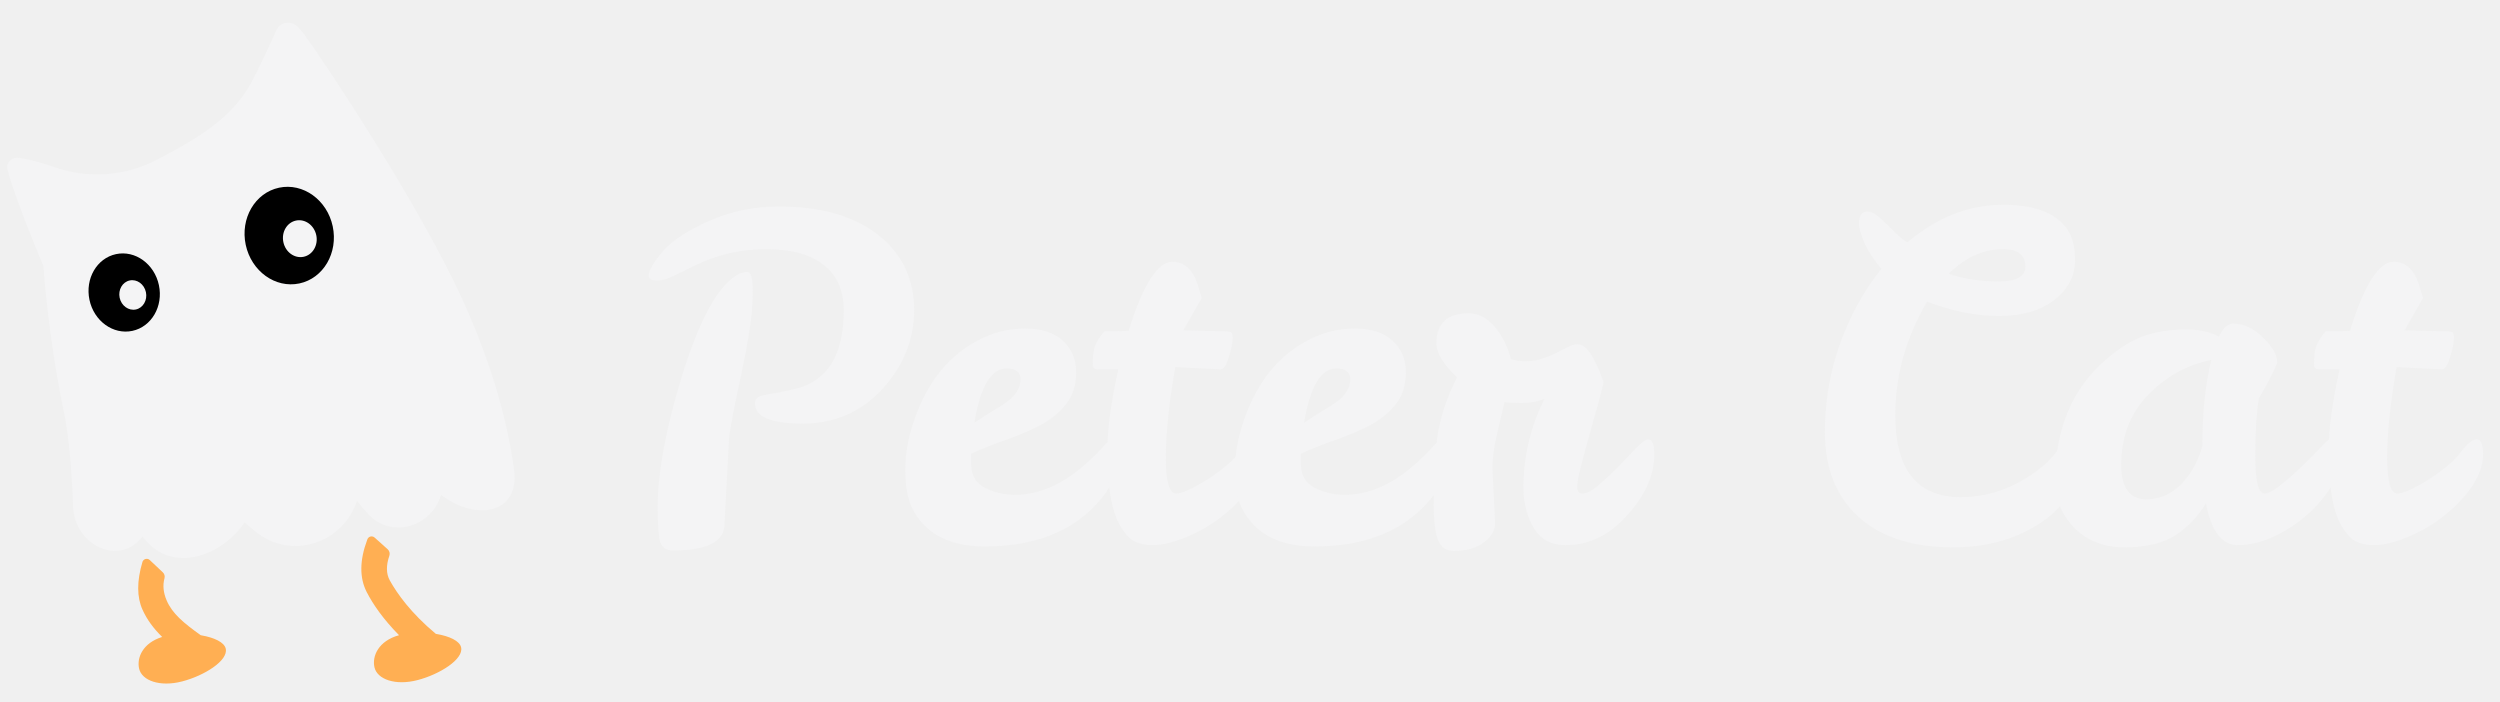
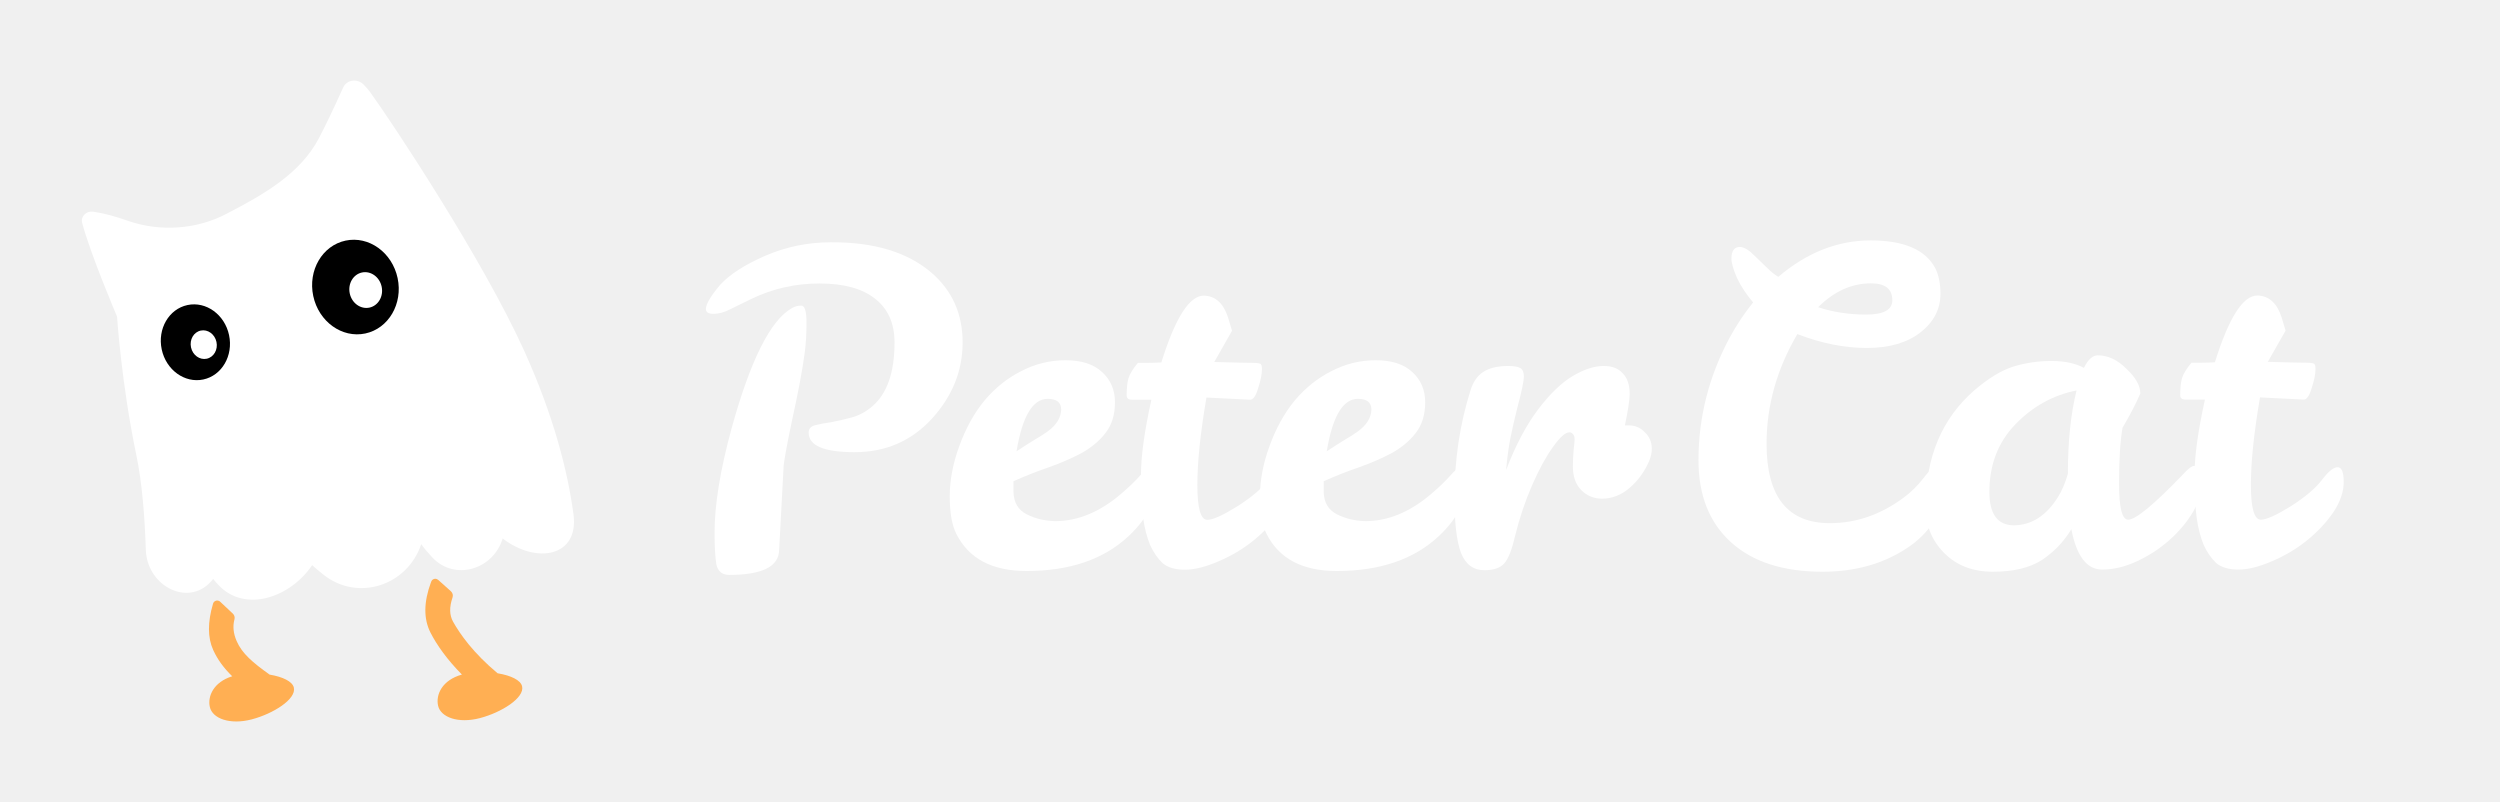
- <svg xmlns="http://www.w3.org/2000/svg" width="114" height="32" viewBox="0 0 114 32" fill="none">
-   <path fill-rule="evenodd" clip-rule="evenodd" d="M17.017 24.474C17.04 24.482 17.062 24.496 17.081 24.512L17.679 25.048C17.761 25.122 17.791 25.236 17.755 25.34C17.6 25.791 17.608 26.169 17.778 26.473C18.104 27.058 18.73 27.951 19.876 28.905L19.913 28.911C20.493 29.01 20.958 29.223 21.026 29.517C21.152 30.061 20.05 30.75 19.038 31.013C18.025 31.276 17.202 30.976 17.076 30.432C16.957 29.916 17.263 29.223 18.196 28.965C17.481 28.239 17.014 27.567 16.724 27.002C16.389 26.351 16.395 25.557 16.743 24.621L16.753 24.593C16.793 24.487 16.911 24.434 17.017 24.474ZM6.748 25.491C6.778 25.5 6.806 25.517 6.83 25.539L7.424 26.098C7.498 26.167 7.527 26.27 7.501 26.367C7.414 26.69 7.448 27.028 7.6 27.382C7.859 27.981 8.363 28.4 9.155 28.967L9.191 28.973C9.766 29.073 10.226 29.285 10.293 29.577C10.419 30.121 9.318 30.81 8.305 31.073C7.292 31.336 6.469 31.036 6.344 30.492C6.227 29.989 6.515 29.317 7.395 29.045C7.004 28.662 6.71 28.267 6.5 27.806C6.238 27.229 6.236 26.503 6.494 25.63C6.526 25.522 6.639 25.46 6.748 25.491Z" fill="#FFAF53" />
-   <path fill-rule="evenodd" clip-rule="evenodd" d="M7.15 7.285C5.724 8.044 3.985 8.156 2.462 7.618C1.938 7.433 1.393 7.277 0.896 7.204C0.881 7.202 0.865 7.2 0.849 7.198C0.543 7.155 0.259 7.419 0.337 7.718C0.723 9.184 1.98 12.132 1.98 12.132C1.98 12.132 2.183 15.271 2.887 18.646C3.161 19.956 3.284 21.59 3.333 23.099C3.39 24.851 5.433 25.859 6.499 24.466C6.575 24.562 6.659 24.658 6.748 24.753C8.001 26.084 10.134 25.337 11.153 23.819C11.327 23.974 11.502 24.121 11.678 24.261C13.292 25.549 15.631 24.79 16.283 22.83C16.415 23.023 16.599 23.239 16.811 23.463C17.862 24.573 19.672 24.029 20.112 22.566C21.713 23.788 23.711 23.424 23.442 21.428C23.172 19.415 22.522 16.834 21.13 13.751C19.186 9.445 14.867 2.926 13.855 1.543C13.802 1.469 13.699 1.355 13.584 1.232C13.299 0.928 12.784 0.979 12.613 1.359C12.171 2.339 11.789 3.137 11.467 3.751C10.601 5.401 8.877 6.389 7.223 7.247C7.199 7.26 7.174 7.272 7.15 7.285Z" fill="#F4F4F5" />
-   <path fill-rule="evenodd" clip-rule="evenodd" d="M13.653 12.925C14.748 12.693 15.428 11.526 15.172 10.32C14.916 9.115 13.82 8.326 12.725 8.559C11.629 8.792 10.949 9.958 11.205 11.164C11.462 12.37 12.557 13.158 13.653 12.925ZM13.847 11.709C14.261 11.621 14.519 11.18 14.422 10.724C14.325 10.268 13.91 9.97 13.496 10.058C13.082 10.146 12.825 10.587 12.922 11.043C13.018 11.499 13.433 11.797 13.847 11.709Z" fill="black" />
-   <path fill-rule="evenodd" clip-rule="evenodd" d="M6.035 15.088C6.909 14.902 7.452 13.968 7.246 13.002C7.041 12.035 6.165 11.402 5.291 11.588C4.416 11.774 3.874 12.708 4.08 13.675C4.285 14.641 5.16 15.274 6.035 15.088ZM6.196 14.112C6.526 14.042 6.731 13.688 6.654 13.323C6.576 12.957 6.245 12.718 5.914 12.789C5.584 12.859 5.379 13.212 5.456 13.578C5.534 13.943 5.865 14.182 6.196 14.112Z" fill="black" />
-   <path d="M33.036 23.896C33.036 24.7 32.252 25.102 30.685 25.102C30.344 25.102 30.14 24.932 30.071 24.591C30.017 24.237 29.989 23.746 29.989 23.119C29.989 21.797 30.255 20.161 30.787 18.212C31.673 14.995 32.62 13.1 33.629 12.527C33.765 12.446 33.915 12.405 34.079 12.405C34.242 12.405 34.324 12.671 34.324 13.202C34.324 13.734 34.297 14.204 34.242 14.613C34.133 15.431 33.936 16.487 33.65 17.782C33.377 19.077 33.241 19.841 33.241 20.072L33.036 23.896ZM34.427 18.396C34.427 18.218 34.522 18.103 34.713 18.048C34.917 17.994 35.169 17.946 35.469 17.905C35.769 17.851 36.096 17.776 36.451 17.68C36.805 17.585 37.132 17.407 37.432 17.148C38.127 16.549 38.475 15.547 38.475 14.143C38.475 13.243 38.168 12.555 37.555 12.078C36.955 11.6 36.083 11.362 34.938 11.362C33.806 11.362 32.743 11.6 31.748 12.078C31.38 12.255 31.046 12.418 30.746 12.568C30.46 12.718 30.194 12.793 29.949 12.793C29.703 12.793 29.581 12.718 29.581 12.568C29.581 12.336 29.805 11.955 30.255 11.423C30.705 10.932 31.414 10.476 32.382 10.053C33.363 9.631 34.392 9.419 35.469 9.419C37.501 9.406 39.082 9.883 40.213 10.851C41.195 11.696 41.685 12.793 41.685 14.143C41.685 15.479 41.201 16.678 40.234 17.741C39.266 18.791 38.053 19.316 36.594 19.316C35.149 19.316 34.427 19.009 34.427 18.396Z" fill="#F4F4F5" />
-   <path d="M46.251 22.567C47.315 22.567 48.344 22.144 49.339 21.299C49.707 20.986 50.007 20.7 50.239 20.441C50.47 20.168 50.648 20.032 50.77 20.032C50.961 20.032 51.056 20.222 51.056 20.604C51.056 20.986 50.954 21.415 50.75 21.892C50.545 22.356 50.205 22.812 49.727 23.262C48.555 24.366 46.947 24.918 44.902 24.918C43.28 24.918 42.175 24.332 41.589 23.16C41.385 22.751 41.283 22.165 41.283 21.401C41.283 20.638 41.433 19.848 41.733 19.03C42.032 18.198 42.428 17.482 42.918 16.883C43.423 16.283 44.002 15.819 44.656 15.492C45.311 15.151 46.006 14.981 46.742 14.981C47.492 14.981 48.064 15.165 48.46 15.533C48.869 15.901 49.073 16.378 49.073 16.964C49.073 17.551 48.923 18.035 48.623 18.416C48.337 18.784 47.962 19.098 47.499 19.357C47.035 19.602 46.517 19.827 45.945 20.032C45.386 20.222 44.834 20.441 44.288 20.686V21.197C44.302 21.688 44.507 22.035 44.902 22.24C45.297 22.444 45.747 22.553 46.251 22.567ZM45.904 16.801C45.195 16.801 44.704 17.626 44.431 19.275C44.718 19.084 44.984 18.914 45.229 18.764C45.488 18.614 45.713 18.471 45.904 18.334C46.313 18.035 46.524 17.694 46.538 17.312C46.538 16.971 46.326 16.801 45.904 16.801Z" fill="#F4F4F5" />
-   <path d="M50.933 23.692C50.783 23.323 50.674 22.901 50.606 22.424C50.538 21.933 50.504 21.252 50.504 20.379C50.504 19.507 50.667 18.328 50.995 16.842H50.074C49.911 16.842 49.829 16.774 49.829 16.637C49.829 16.31 49.856 16.044 49.911 15.84C49.979 15.622 50.129 15.376 50.361 15.104H50.851C51.042 15.104 51.247 15.097 51.465 15.083C52.119 12.984 52.787 11.934 53.469 11.934C54.014 11.948 54.395 12.296 54.614 12.977C54.668 13.168 54.73 13.373 54.798 13.591L53.959 15.063C54.913 15.09 55.513 15.104 55.759 15.104C56.018 15.104 56.154 15.131 56.168 15.185C56.195 15.226 56.209 15.295 56.209 15.39C56.209 15.635 56.147 15.942 56.025 16.31C55.915 16.678 55.786 16.855 55.636 16.842L53.591 16.739C53.305 18.402 53.162 19.779 53.162 20.87C53.162 21.96 53.319 22.506 53.632 22.506C53.891 22.506 54.361 22.294 55.043 21.872C55.725 21.436 56.215 21.02 56.515 20.625C56.815 20.229 57.06 20.032 57.251 20.032C57.442 20.032 57.538 20.263 57.538 20.727C57.538 21.19 57.374 21.667 57.047 22.158C56.72 22.635 56.304 23.078 55.8 23.487C55.309 23.882 54.757 24.21 54.143 24.469C53.544 24.728 53.019 24.857 52.569 24.857C52.119 24.857 51.772 24.755 51.526 24.55C51.294 24.332 51.097 24.046 50.933 23.692Z" fill="#F4F4F5" />
-   <path d="M61.287 22.567C62.35 22.567 63.38 22.144 64.375 21.299C64.743 20.986 65.043 20.7 65.275 20.441C65.506 20.168 65.683 20.032 65.806 20.032C65.997 20.032 66.092 20.222 66.092 20.604C66.092 20.986 65.99 21.415 65.786 21.892C65.581 22.356 65.24 22.812 64.763 23.262C63.591 24.366 61.983 24.918 59.938 24.918C58.316 24.918 57.211 24.332 56.625 23.16C56.421 22.751 56.319 22.165 56.319 21.401C56.319 20.638 56.468 19.848 56.768 19.03C57.068 18.198 57.464 17.482 57.954 16.883C58.459 16.283 59.038 15.819 59.692 15.492C60.347 15.151 61.042 14.981 61.778 14.981C62.528 14.981 63.1 15.165 63.496 15.533C63.904 15.901 64.109 16.378 64.109 16.964C64.109 17.551 63.959 18.035 63.659 18.416C63.373 18.784 62.998 19.098 62.535 19.357C62.071 19.602 61.553 19.827 60.981 20.032C60.422 20.222 59.87 20.441 59.324 20.686V21.197C59.338 21.688 59.542 22.035 59.938 22.24C60.333 22.444 60.783 22.553 61.287 22.567ZM60.94 16.801C60.231 16.801 59.74 17.626 59.468 19.275C59.754 19.084 60.02 18.914 60.265 18.764C60.524 18.614 60.749 18.471 60.94 18.334C61.349 18.035 61.56 17.694 61.574 17.312C61.574 16.971 61.362 16.801 60.94 16.801Z" fill="#F4F4F5" />
-   <path d="M68.055 21.361L68.177 23.855C68.177 24.182 68.007 24.475 67.666 24.734C67.325 24.993 66.862 25.123 66.276 25.123C65.935 25.123 65.696 24.946 65.56 24.591C65.437 24.237 65.376 23.719 65.376 23.037C65.376 21.606 65.444 20.488 65.581 19.684C65.731 18.866 66.017 18.041 66.439 17.21C65.812 16.61 65.499 16.092 65.499 15.656C65.499 14.742 65.99 14.286 66.971 14.286C67.475 14.286 67.918 14.552 68.3 15.083C68.573 15.451 68.77 15.881 68.893 16.372C69.084 16.44 69.322 16.474 69.609 16.474C70.004 16.474 70.461 16.344 70.979 16.085L71.51 15.819C71.674 15.738 71.817 15.697 71.94 15.697C72.335 15.697 72.73 16.276 73.126 17.435C73.003 17.966 72.867 18.477 72.717 18.968C72.58 19.459 72.417 20.052 72.226 20.747C72.035 21.442 71.933 21.913 71.919 22.158C71.919 22.39 71.994 22.506 72.144 22.506C72.349 22.506 72.601 22.376 72.901 22.117C73.201 21.858 73.501 21.579 73.8 21.279C74.1 20.965 74.373 20.679 74.618 20.42C74.877 20.161 75.055 20.032 75.15 20.032C75.341 20.032 75.436 20.263 75.436 20.727C75.436 21.667 75.02 22.594 74.189 23.508C73.371 24.421 72.43 24.871 71.367 24.857C70.74 24.857 70.27 24.605 69.956 24.101C69.643 23.596 69.479 22.983 69.466 22.26C69.466 20.829 69.786 19.473 70.427 18.191C70.127 18.314 69.786 18.375 69.404 18.375C69.036 18.375 68.77 18.362 68.607 18.334C68.484 18.852 68.361 19.377 68.239 19.909C68.116 20.427 68.055 20.911 68.055 21.361Z" fill="#F4F4F5" />
-   <path d="M92.866 21.483C93.22 21.224 93.541 20.911 93.827 20.543C94.113 20.161 94.352 19.97 94.543 19.97C94.747 19.97 94.849 20.27 94.849 20.87C94.849 21.456 94.679 22.015 94.338 22.547C94.011 23.064 93.575 23.501 93.029 23.855C91.912 24.591 90.589 24.959 89.063 24.959C87.209 24.959 85.771 24.496 84.748 23.569C83.726 22.642 83.215 21.354 83.215 19.704C83.215 17.673 83.706 15.744 84.687 13.918C85.014 13.318 85.382 12.766 85.791 12.261C85.478 11.893 85.225 11.512 85.034 11.117C84.857 10.708 84.769 10.401 84.769 10.196C84.769 9.828 84.905 9.644 85.178 9.644C85.368 9.658 85.587 9.787 85.832 10.033L86.466 10.646C86.629 10.81 86.8 10.946 86.977 11.055C88.327 9.91 89.778 9.338 91.332 9.338C92.9 9.338 93.915 9.774 94.379 10.646C94.543 10.973 94.624 11.376 94.624 11.853C94.624 12.575 94.311 13.182 93.684 13.672C93.057 14.163 92.212 14.409 91.148 14.409C90.099 14.409 89.008 14.19 87.877 13.754C86.909 15.404 86.425 17.128 86.425 18.927C86.425 21.422 87.42 22.669 89.41 22.669C90.637 22.669 91.789 22.274 92.866 21.483ZM88.858 12.486C89.553 12.718 90.31 12.834 91.128 12.834C91.946 12.834 92.355 12.609 92.355 12.159C92.355 11.628 92.021 11.362 91.353 11.362C90.439 11.362 89.608 11.737 88.858 12.486Z" fill="#F4F4F5" />
-   <path d="M106.378 19.97C106.623 19.97 106.746 20.284 106.746 20.911C106.746 21.252 106.603 21.667 106.317 22.158C106.03 22.635 105.656 23.078 105.192 23.487C104.742 23.882 104.238 24.21 103.679 24.469C103.12 24.728 102.575 24.857 102.043 24.857C101.321 24.857 100.837 24.223 100.591 22.956C100.237 23.542 99.773 24.026 99.201 24.407C98.629 24.775 97.858 24.959 96.89 24.959C95.936 24.959 95.166 24.659 94.58 24.06C93.994 23.46 93.707 22.731 93.721 21.872C93.721 19.554 94.491 17.728 96.032 16.392C96.686 15.833 97.293 15.465 97.852 15.288C98.424 15.111 99.024 15.022 99.651 15.022C100.278 15.022 100.789 15.131 101.184 15.349C101.375 14.954 101.593 14.756 101.839 14.756C102.316 14.756 102.766 14.967 103.188 15.39C103.624 15.799 103.843 16.187 103.843 16.555C103.652 17.005 103.372 17.544 103.004 18.171C102.895 18.798 102.841 19.677 102.841 20.808C102.841 21.94 102.984 22.506 103.27 22.506C103.624 22.506 104.483 21.797 105.846 20.379C106.092 20.107 106.269 19.97 106.378 19.97ZM96.727 21.197C96.727 22.247 97.115 22.771 97.892 22.771C98.724 22.758 99.412 22.315 99.957 21.442C100.148 21.142 100.305 20.774 100.428 20.338C100.428 18.811 100.564 17.503 100.837 16.412C99.733 16.631 98.772 17.162 97.954 18.007C97.136 18.852 96.727 19.916 96.727 21.197Z" fill="#F4F4F5" />
-   <path d="M106.624 23.692C106.474 23.323 106.365 22.901 106.297 22.424C106.229 21.933 106.195 21.252 106.195 20.379C106.195 19.507 106.358 18.328 106.685 16.842H105.765C105.602 16.842 105.52 16.774 105.52 16.637C105.52 16.31 105.547 16.044 105.602 15.84C105.67 15.622 105.82 15.376 106.051 15.104H106.542C106.733 15.104 106.938 15.097 107.156 15.083C107.81 12.984 108.478 11.934 109.159 11.934C109.705 11.948 110.086 12.296 110.304 12.977C110.359 13.168 110.42 13.373 110.489 13.591L109.65 15.063C110.604 15.09 111.204 15.104 111.45 15.104C111.709 15.104 111.845 15.131 111.858 15.185C111.886 15.226 111.899 15.295 111.899 15.39C111.899 15.635 111.838 15.942 111.715 16.31C111.606 16.678 111.477 16.855 111.327 16.842L109.282 16.739C108.996 18.402 108.853 19.779 108.853 20.87C108.853 21.96 109.01 22.506 109.323 22.506C109.582 22.506 110.052 22.294 110.734 21.872C111.415 21.436 111.906 21.02 112.206 20.625C112.506 20.229 112.751 20.032 112.942 20.032C113.133 20.032 113.228 20.263 113.228 20.727C113.228 21.19 113.065 21.667 112.738 22.158C112.411 22.635 111.995 23.078 111.49 23.487C111 23.882 110.448 24.21 109.834 24.469C109.234 24.728 108.71 24.857 108.26 24.857C107.81 24.857 107.462 24.755 107.217 24.55C106.985 24.332 106.788 24.046 106.624 23.692Z" fill="#F4F4F5" />
+ <svg xmlns="http://www.w3.org/2000/svg" width="3567" height="1143" viewBox="0 0 3567 1143" fill="none">
+   <path d="M2715.44 710.562C2726.16 702.725 2735.86 693.237 2744.52 682.1C2753.18 670.55 2760.4 664.775 2766.18 664.775C2772.36 664.775 2775.46 673.85 2775.46 692C2775.46 709.737 2770.3 726.65 2759.99 742.737C2750.09 758.412 2736.89 771.612 2720.39 782.337C2686.56 804.612 2646.55 815.75 2600.35 815.75C2544.25 815.75 2500.73 801.725 2469.79 773.675C2438.86 745.625 2423.39 706.644 2423.39 656.731C2423.39 595.269 2438.24 536.9 2467.94 481.625C2477.84 463.475 2488.98 446.769 2501.35 431.506C2491.86 420.369 2484.23 408.819 2478.46 396.856C2473.09 384.481 2470.41 375.2 2470.41 369.012C2470.41 357.875 2474.54 352.306 2482.79 352.306C2488.56 352.719 2495.16 356.637 2502.59 364.062L2521.77 382.625C2526.72 387.575 2531.88 391.7 2537.24 395C2578.08 360.35 2622.01 343.025 2669.03 343.025C2716.47 343.025 2747.2 356.225 2761.23 382.625C2766.18 392.525 2768.65 404.694 2768.65 419.131C2768.65 440.994 2759.16 459.35 2740.19 474.2C2721.21 489.05 2695.64 496.475 2663.46 496.475C2631.7 496.475 2598.7 489.875 2564.46 476.675C2535.18 526.587 2520.53 578.769 2520.53 633.219C2520.53 708.706 2550.64 746.45 2610.87 746.45C2647.99 746.45 2682.85 734.487 2715.44 710.562ZM2594.16 438.312C2615.2 445.325 2638.09 448.831 2662.84 448.831C2687.59 448.831 2699.97 442.025 2699.97 428.412C2699.97 412.325 2689.86 404.281 2669.65 404.281C2642.01 404.281 2616.85 415.625 2594.16 438.312Z" fill="white" />
+   <path d="M3130.51 664.775C3137.94 664.775 3141.65 674.262 3141.65 693.237C3141.65 703.55 3137.32 716.131 3128.66 730.981C3119.99 745.419 3108.65 758.825 3094.62 771.2C3081.01 783.162 3065.75 793.062 3048.84 800.9C3031.93 808.737 3015.43 812.656 2999.34 812.656C2977.48 812.656 2962.83 793.475 2955.41 755.112C2944.68 772.85 2930.66 787.494 2913.33 799.044C2896.01 810.181 2872.7 815.75 2843.41 815.75C2814.54 815.75 2791.23 806.675 2773.49 788.525C2755.76 770.375 2747.09 748.306 2747.51 722.319C2747.51 652.194 2770.81 596.919 2817.42 556.494C2837.22 539.581 2855.58 528.444 2872.49 523.081C2889.82 517.719 2907.97 515.037 2926.94 515.037C2945.92 515.037 2961.39 518.337 2973.35 524.937C2979.12 512.975 2985.73 506.994 2993.15 506.994C3007.59 506.994 3021.2 513.387 3033.99 526.175C3047.19 538.55 3053.79 550.306 3053.79 561.444C3048.01 575.056 3039.56 591.35 3028.42 610.325C3025.12 629.3 3023.47 655.906 3023.47 690.144C3023.47 724.381 3027.8 741.5 3036.46 741.5C3047.19 741.5 3073.18 720.05 3114.43 677.15C3121.85 668.9 3127.21 664.775 3130.51 664.775ZM2838.46 701.9C2838.46 733.662 2850.22 749.544 2873.73 749.544C2898.89 749.131 2919.72 735.725 2936.22 709.325C2942 700.25 2946.74 689.112 2950.46 675.912C2950.46 629.712 2954.58 590.112 2962.83 557.112C2929.42 563.712 2900.34 579.8 2875.59 605.375C2850.84 630.95 2838.46 663.125 2838.46 701.9Z" fill="white" />
+   <path d="M3144.14 777.387C3139.61 766.25 3136.31 753.462 3134.24 739.025C3132.18 724.175 3131.15 703.55 3131.15 677.15C3131.15 650.75 3136.1 615.069 3146 570.106H3118.16C3113.21 570.106 3110.73 568.044 3110.73 563.919C3110.73 554.019 3111.56 545.975 3113.21 539.787C3115.27 533.187 3119.81 525.762 3126.82 517.512H3141.67C3147.44 517.512 3153.63 517.306 3160.23 516.894C3180.03 453.369 3200.24 421.606 3220.87 421.606C3237.37 422.019 3248.92 432.537 3255.52 453.162C3257.17 458.937 3259.03 465.125 3261.09 471.725L3235.72 516.275C3264.59 517.1 3282.74 517.512 3290.17 517.512C3298.01 517.512 3302.13 518.337 3302.54 519.987C3303.37 521.225 3303.78 523.287 3303.78 526.175C3303.78 533.6 3301.93 542.881 3298.21 554.019C3294.91 565.156 3290.99 570.519 3286.46 570.106L3224.58 567.012C3215.92 617.337 3211.59 659 3211.59 692C3211.59 725 3216.33 741.5 3225.82 741.5C3233.66 741.5 3247.89 735.106 3268.51 722.319C3289.14 709.119 3303.99 696.537 3313.06 684.575C3322.14 672.612 3329.56 666.631 3335.34 666.631C3341.11 666.631 3344 673.644 3344 687.669C3344 701.694 3339.05 716.131 3329.15 730.981C3319.25 745.419 3306.67 758.825 3291.41 771.2C3276.56 783.162 3259.85 793.062 3241.29 800.9C3223.14 808.737 3207.26 812.656 3193.64 812.656C3180.03 812.656 3169.51 809.562 3162.09 803.375C3155.08 796.775 3149.09 788.112 3144.14 777.387Z" fill="white" />
+   <path d="M1111.73 783.775C1111.73 808.112 1088.02 820.281 1040.58 820.281C1030.27 820.281 1024.08 815.125 1022.02 804.812C1020.37 794.087 1019.54 779.237 1019.54 760.262C1019.54 720.25 1027.58 670.75 1043.67 611.762C1070.48 514.412 1099.15 457.075 1129.68 439.75C1133.8 437.275 1138.34 436.037 1143.29 436.037C1148.24 436.037 1150.72 444.081 1150.72 460.169C1150.72 476.256 1149.89 490.487 1148.24 502.862C1144.94 527.612 1138.96 559.581 1130.3 598.769C1122.05 637.956 1117.92 661.056 1117.92 668.069L1111.73 783.775ZM1153.81 617.331C1153.81 611.969 1156.7 608.462 1162.47 606.812C1168.66 605.162 1176.29 603.719 1185.37 602.481C1194.44 600.831 1204.34 598.562 1215.07 595.675C1225.79 592.787 1235.69 587.425 1244.77 579.587C1265.8 561.437 1276.32 531.119 1276.32 488.631C1276.32 461.406 1267.04 440.575 1248.48 426.137C1230.33 411.7 1203.93 404.481 1169.28 404.481C1135.04 404.481 1102.87 411.7 1072.75 426.137C1061.62 431.5 1051.51 436.45 1042.43 440.987C1033.77 445.525 1025.73 447.794 1018.3 447.794C1010.88 447.794 1007.17 445.525 1007.17 440.987C1007.17 433.975 1013.97 422.425 1027.58 406.337C1041.2 391.487 1062.65 377.669 1091.93 364.881C1121.63 352.094 1152.78 345.7 1185.37 345.7C1246.83 345.287 1294.68 359.725 1328.92 389.012C1358.62 414.587 1373.47 447.794 1373.47 488.631C1373.47 529.056 1358.82 565.356 1329.53 597.531C1300.25 629.294 1263.53 645.175 1219.4 645.175C1175.67 645.175 1153.81 635.894 1153.81 617.331Z" fill="white" />
+   <path d="M1505.45 743.556C1537.62 743.556 1568.77 730.769 1598.88 705.194C1610.02 695.706 1619.09 687.044 1626.1 679.206C1633.12 670.956 1638.48 666.831 1642.19 666.831C1647.97 666.831 1650.85 672.606 1650.85 684.156C1650.85 695.706 1647.76 708.7 1641.57 723.137C1635.39 737.162 1625.07 750.981 1610.64 764.594C1575.16 798.006 1526.49 814.712 1464.61 814.712C1415.52 814.712 1382.11 796.975 1364.37 761.5C1358.19 749.125 1355.09 731.387 1355.09 708.287C1355.09 685.187 1359.63 661.262 1368.7 636.512C1377.78 611.35 1389.74 589.694 1404.59 571.544C1419.85 553.394 1437.39 539.369 1457.19 529.469C1476.99 519.156 1498.02 514 1520.3 514C1542.99 514 1560.31 519.569 1572.27 530.706C1584.65 541.844 1590.84 556.281 1590.84 574.019C1590.84 591.756 1586.3 606.4 1577.22 617.95C1568.56 629.087 1557.22 638.575 1543.19 646.412C1529.17 653.837 1513.49 660.644 1496.17 666.831C1479.25 672.606 1462.55 679.206 1446.05 686.631V702.1C1446.46 716.95 1452.65 727.469 1464.61 733.656C1476.57 739.844 1490.19 743.144 1505.45 743.556ZM1494.93 569.069C1473.48 569.069 1458.63 594.025 1450.38 643.937C1459.04 638.162 1467.09 633.006 1474.51 628.469C1482.35 623.931 1489.15 619.6 1494.93 615.475C1507.3 606.4 1513.7 596.087 1514.11 584.537C1514.11 574.225 1507.72 569.069 1494.93 569.069Z" fill="white" />
+   <path d="M1640.94 777.587C1636.4 766.45 1633.1 753.662 1631.04 739.225C1628.97 724.375 1627.94 703.75 1627.94 677.35C1627.94 650.95 1632.89 615.269 1642.79 570.306H1614.95C1610 570.306 1607.52 568.244 1607.52 564.119C1607.52 554.219 1608.35 546.175 1610 539.987C1612.06 533.387 1616.6 525.962 1623.61 517.712H1638.46C1644.24 517.712 1650.42 517.506 1657.02 517.094C1676.82 453.569 1697.04 421.806 1717.66 421.806C1734.16 422.219 1745.71 432.737 1752.31 453.362C1753.96 459.137 1755.82 465.325 1757.88 471.925L1732.51 516.475C1761.39 517.3 1779.54 517.712 1786.96 517.712C1794.8 517.712 1798.92 518.537 1799.34 520.187C1800.16 521.425 1800.57 523.487 1800.57 526.375C1800.57 533.8 1798.72 543.081 1795 554.219C1791.7 565.356 1787.79 570.719 1783.25 570.306L1721.37 567.212C1712.71 617.537 1708.38 659.2 1708.38 692.2C1708.38 725.2 1713.12 741.7 1722.61 741.7C1730.45 741.7 1744.68 735.306 1765.3 722.519C1785.93 709.319 1800.78 696.737 1809.85 684.775C1818.93 672.812 1826.35 666.831 1832.13 666.831C1837.9 666.831 1840.79 673.844 1840.79 687.869C1840.79 701.894 1835.84 716.331 1825.94 731.181C1816.04 745.619 1803.46 759.025 1788.2 771.4C1773.35 783.362 1756.64 793.262 1738.08 801.1C1719.93 808.937 1704.05 812.856 1690.44 812.856C1676.82 812.856 1666.3 809.762 1658.88 803.575C1651.87 796.975 1645.89 788.312 1640.94 777.587Z" fill="white" />
+   <path d="M1948.07 743.556C1980.25 743.556 2011.39 730.769 2041.5 705.194C2052.64 695.706 2061.72 687.044 2068.73 679.206C2075.74 670.956 2081.1 666.831 2084.82 666.831C2090.59 666.831 2093.48 672.606 2093.48 684.156C2093.48 695.706 2090.38 708.7 2084.2 723.137C2078.01 737.162 2067.7 750.981 2053.26 764.594C2017.78 798.006 1969.11 814.712 1907.23 814.712C1858.15 814.712 1824.73 796.975 1807 761.5C1800.81 749.125 1797.72 731.387 1797.72 708.287C1797.72 685.187 1802.25 661.262 1811.33 636.512C1820.4 611.35 1832.37 589.694 1847.22 571.544C1862.48 553.394 1880.01 539.369 1899.81 529.469C1919.61 519.156 1940.65 514 1962.92 514C1985.61 514 2002.93 519.569 2014.9 530.706C2027.27 541.844 2033.46 556.281 2033.46 574.019C2033.46 591.756 2028.92 606.4 2019.85 617.95C2011.18 629.087 1999.84 638.575 1985.82 646.412C1971.79 653.837 1956.12 660.644 1938.79 666.831C1921.88 672.606 1905.17 679.206 1888.67 686.631V702.1C1889.08 716.95 1895.27 727.469 1907.23 733.656C1919.2 739.844 1932.81 743.144 1948.07 743.556ZM1937.55 569.069C1916.1 569.069 1901.25 594.025 1893 643.937C1901.67 638.162 1909.71 633.006 1917.13 628.469C1924.97 623.931 1931.78 619.6 1937.55 615.475C1949.93 606.4 1956.32 596.087 1956.73 584.537C1956.73 574.225 1950.34 569.069 1937.55 569.069Z" fill="white" />
+   <path d="M2324 606.931C2333.07 606.931 2340.7 610.231 2346.89 616.831C2353.49 623.019 2356.79 630.856 2356.79 640.344C2356.79 645.706 2355.55 651.481 2353.08 657.669C2346.48 672.931 2337.2 685.719 2325.24 696.031C2313.27 706.344 2300.07 711.5 2285.64 711.5C2274.09 711.5 2264.19 707.375 2255.94 699.125C2248.1 690.875 2244.18 679.737 2244.18 665.712C2244.18 657.875 2244.59 649.419 2245.42 640.344C2246.24 633.744 2246.65 629.206 2246.65 626.731C2246.65 623.431 2245.83 620.956 2244.18 619.306C2242.94 617.656 2241.29 616.831 2239.23 616.831C2233.45 616.831 2225.62 623.844 2215.72 637.869C2205.82 651.481 2195.92 669.631 2186.02 692.319C2176.12 715.006 2168.07 738.931 2161.89 764.094C2157.35 783.894 2152.19 797.094 2146.42 803.694C2140.64 810.294 2131.15 813.594 2117.95 813.594C2102.28 813.594 2091.14 805.344 2084.54 788.844C2078.35 772.344 2075.26 745.944 2075.26 709.644C2075.26 656.019 2082.89 605.075 2098.15 556.812C2101.87 544.85 2107.85 536.187 2116.1 530.825C2124.76 525.05 2136.72 522.162 2151.99 522.162C2160.24 522.162 2166.01 523.194 2169.31 525.256C2172.61 527.319 2174.26 531.237 2174.26 537.012C2174.26 543.612 2171.17 558.462 2164.98 581.562C2160.85 598.062 2157.55 612.5 2155.08 624.875C2152.6 637.25 2150.54 652.512 2148.89 670.662C2162.5 635.187 2177.77 606.312 2194.68 584.037C2211.59 561.762 2228.09 545.881 2244.18 536.394C2260.27 526.906 2274.91 522.162 2288.11 522.162C2300.07 522.162 2309.15 525.669 2315.34 532.681C2321.94 539.281 2325.24 549.181 2325.24 562.381C2325.24 570.219 2322.97 585.069 2318.43 606.931H2324Z" fill="white" />
+   <path fill-rule="evenodd" clip-rule="evenodd" d="M623.272 826.213C623.989 826.483 624.65 826.885 625.221 827.396L643.373 843.656C645.847 845.874 646.755 849.357 645.677 852.501C640.979 866.201 641.206 877.664 646.359 886.889C656.266 904.625 675.265 931.738 710.035 960.67L711.14 960.853C728.75 963.859 742.875 970.322 744.932 979.233C748.742 995.737 715.321 1016.65 684.596 1024.64C653.871 1032.63 628.888 1023.5 625.078 1007C621.465 991.348 630.748 970.321 659.066 962.481C637.368 940.462 623.194 920.078 614.377 902.932C604.22 883.18 604.412 859.099 614.954 830.689L615.277 829.827C616.487 826.621 620.066 825.003 623.272 826.213ZM311.666 857.102C312.599 857.377 313.455 857.867 314.163 858.533L332.207 875.501C334.426 877.588 335.319 880.726 334.53 883.669C331.902 893.463 332.907 903.724 337.546 914.454C345.407 932.635 360.677 945.369 384.705 962.552L385.811 962.739C403.261 965.77 417.217 972.206 419.261 981.06C423.072 997.564 389.65 1018.48 358.925 1026.47C328.2 1034.45 303.218 1025.33 299.408 1008.83C295.884 993.562 304.625 973.185 331.328 964.914C319.437 953.297 310.522 941.334 304.163 927.328C296.211 909.816 296.144 887.807 303.964 861.303C304.93 858.015 308.379 856.135 311.666 857.102Z" fill="#FFAF53" />
+   <path fill-rule="evenodd" clip-rule="evenodd" d="M323.887 304.677C280.628 327.7 227.841 331.083 181.633 314.763C165.754 309.155 149.216 304.423 134.128 302.22C133.676 302.154 133.197 302.085 132.696 302.015C123.402 300.704 114.792 308.72 117.177 317.798C128.869 362.295 167.021 451.74 167.021 451.74C167.021 451.74 173.163 546.992 194.547 649.405C202.843 689.138 206.59 738.706 208.07 784.495C209.789 837.677 271.804 868.249 304.131 825.986C306.453 828.902 308.992 831.807 311.698 834.682C349.71 875.077 414.422 852.414 445.343 806.365C450.624 811.053 455.957 815.522 461.279 819.769C510.264 858.856 581.225 835.802 601.017 776.342C605.006 782.188 610.596 788.755 617.038 795.559C648.925 829.24 703.847 812.74 717.206 768.325C765.767 805.42 826.395 794.355 818.25 733.792C810.036 672.718 790.329 594.417 748.081 500.856C689.088 370.212 558.044 172.4 527.349 130.423C525.72 128.196 522.619 124.717 519.124 120.986C510.481 111.76 494.832 113.317 489.642 124.844C476.244 154.598 464.657 178.796 454.88 197.437C428.62 247.508 376.303 277.469 326.115 303.506C325.373 303.891 324.63 304.281 323.887 304.677Z" fill="white" />
+   <path fill-rule="evenodd" clip-rule="evenodd" d="M521.211 475.809C554.448 468.744 575.087 433.356 567.31 396.767C559.533 360.178 526.284 336.244 493.047 343.308C459.809 350.373 439.17 385.762 446.947 422.351C454.724 458.94 487.973 482.874 521.211 475.809ZM527.107 438.896C539.676 436.224 547.48 422.842 544.539 409.006C541.598 395.17 529.025 386.119 516.457 388.79C503.888 391.462 496.083 404.844 499.024 418.68C501.965 432.516 514.538 441.567 527.107 438.896Z" fill="black" />
+   <path fill-rule="evenodd" clip-rule="evenodd" d="M290.071 541.44C316.605 535.8 333.061 507.454 326.828 478.127C320.594 448.8 294.031 429.597 267.497 435.237C240.963 440.877 224.506 469.224 230.74 498.551C236.973 527.878 263.537 547.08 290.071 541.44ZM294.961 511.825C304.994 509.692 311.218 498.973 308.86 487.883C306.503 476.793 296.458 469.531 286.424 471.664C276.39 473.797 270.167 484.516 272.524 495.606C274.882 506.696 284.927 513.957 294.961 511.825Z" fill="black" />
</svg>
